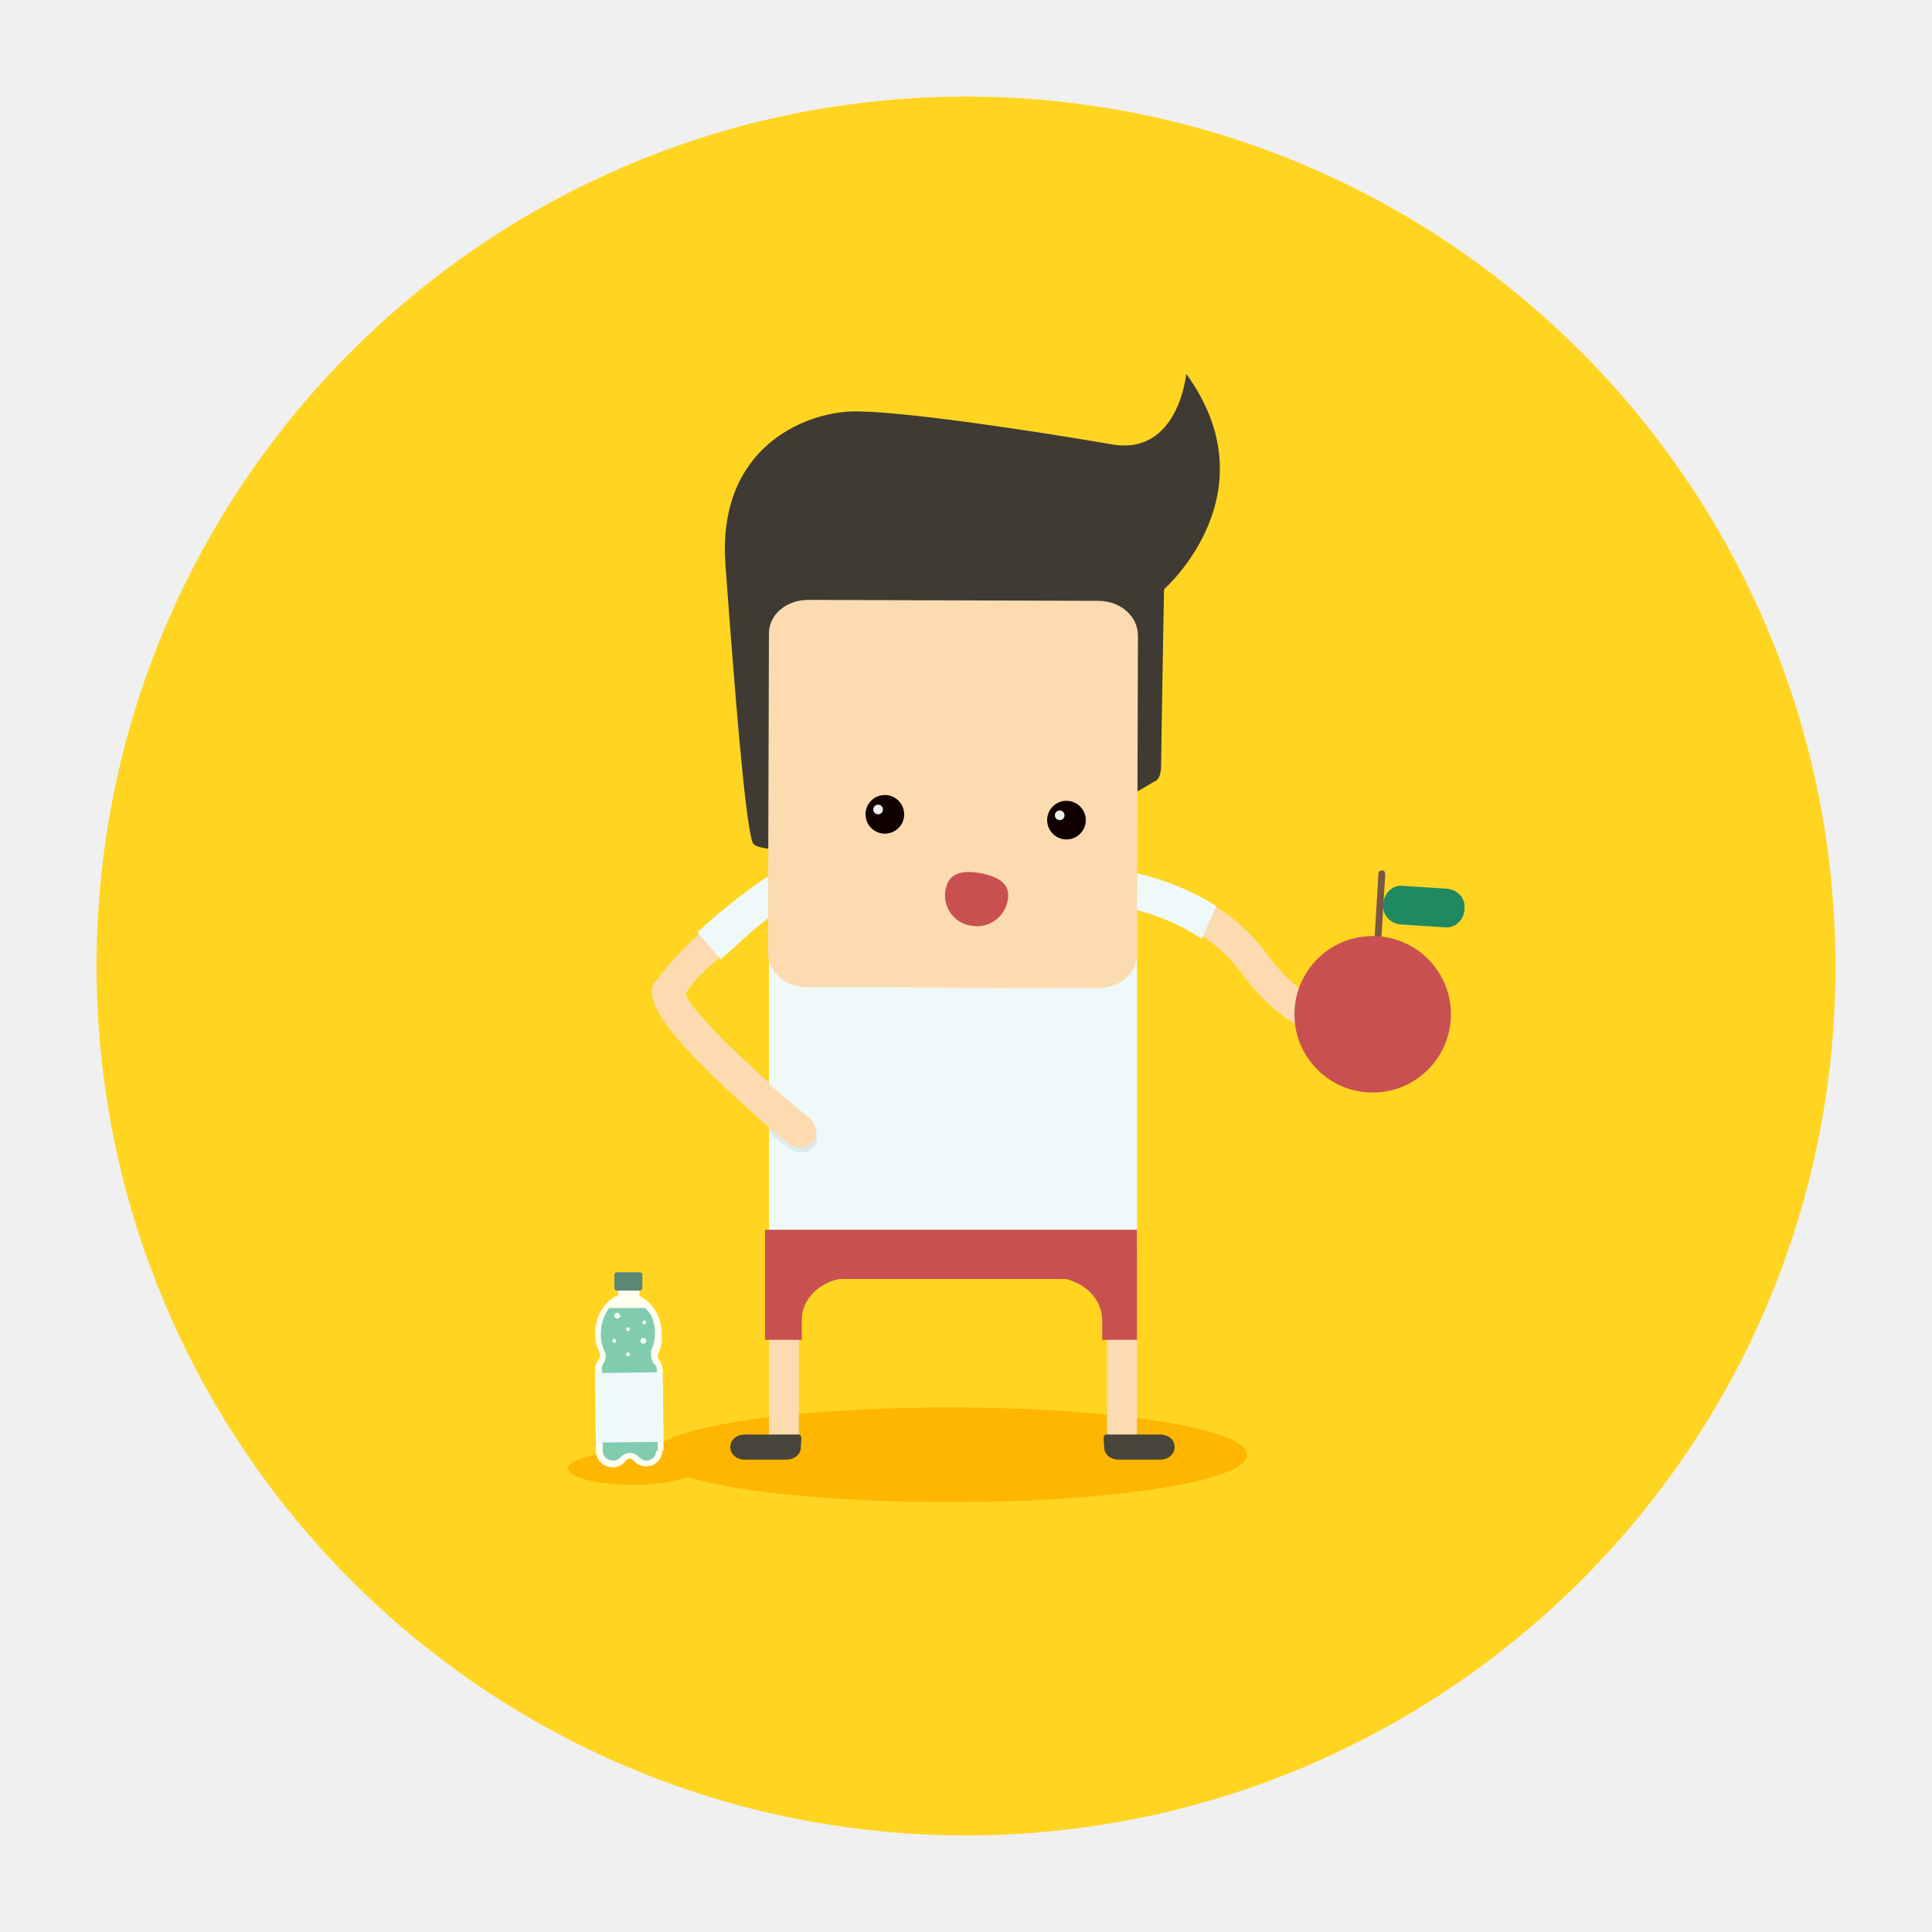
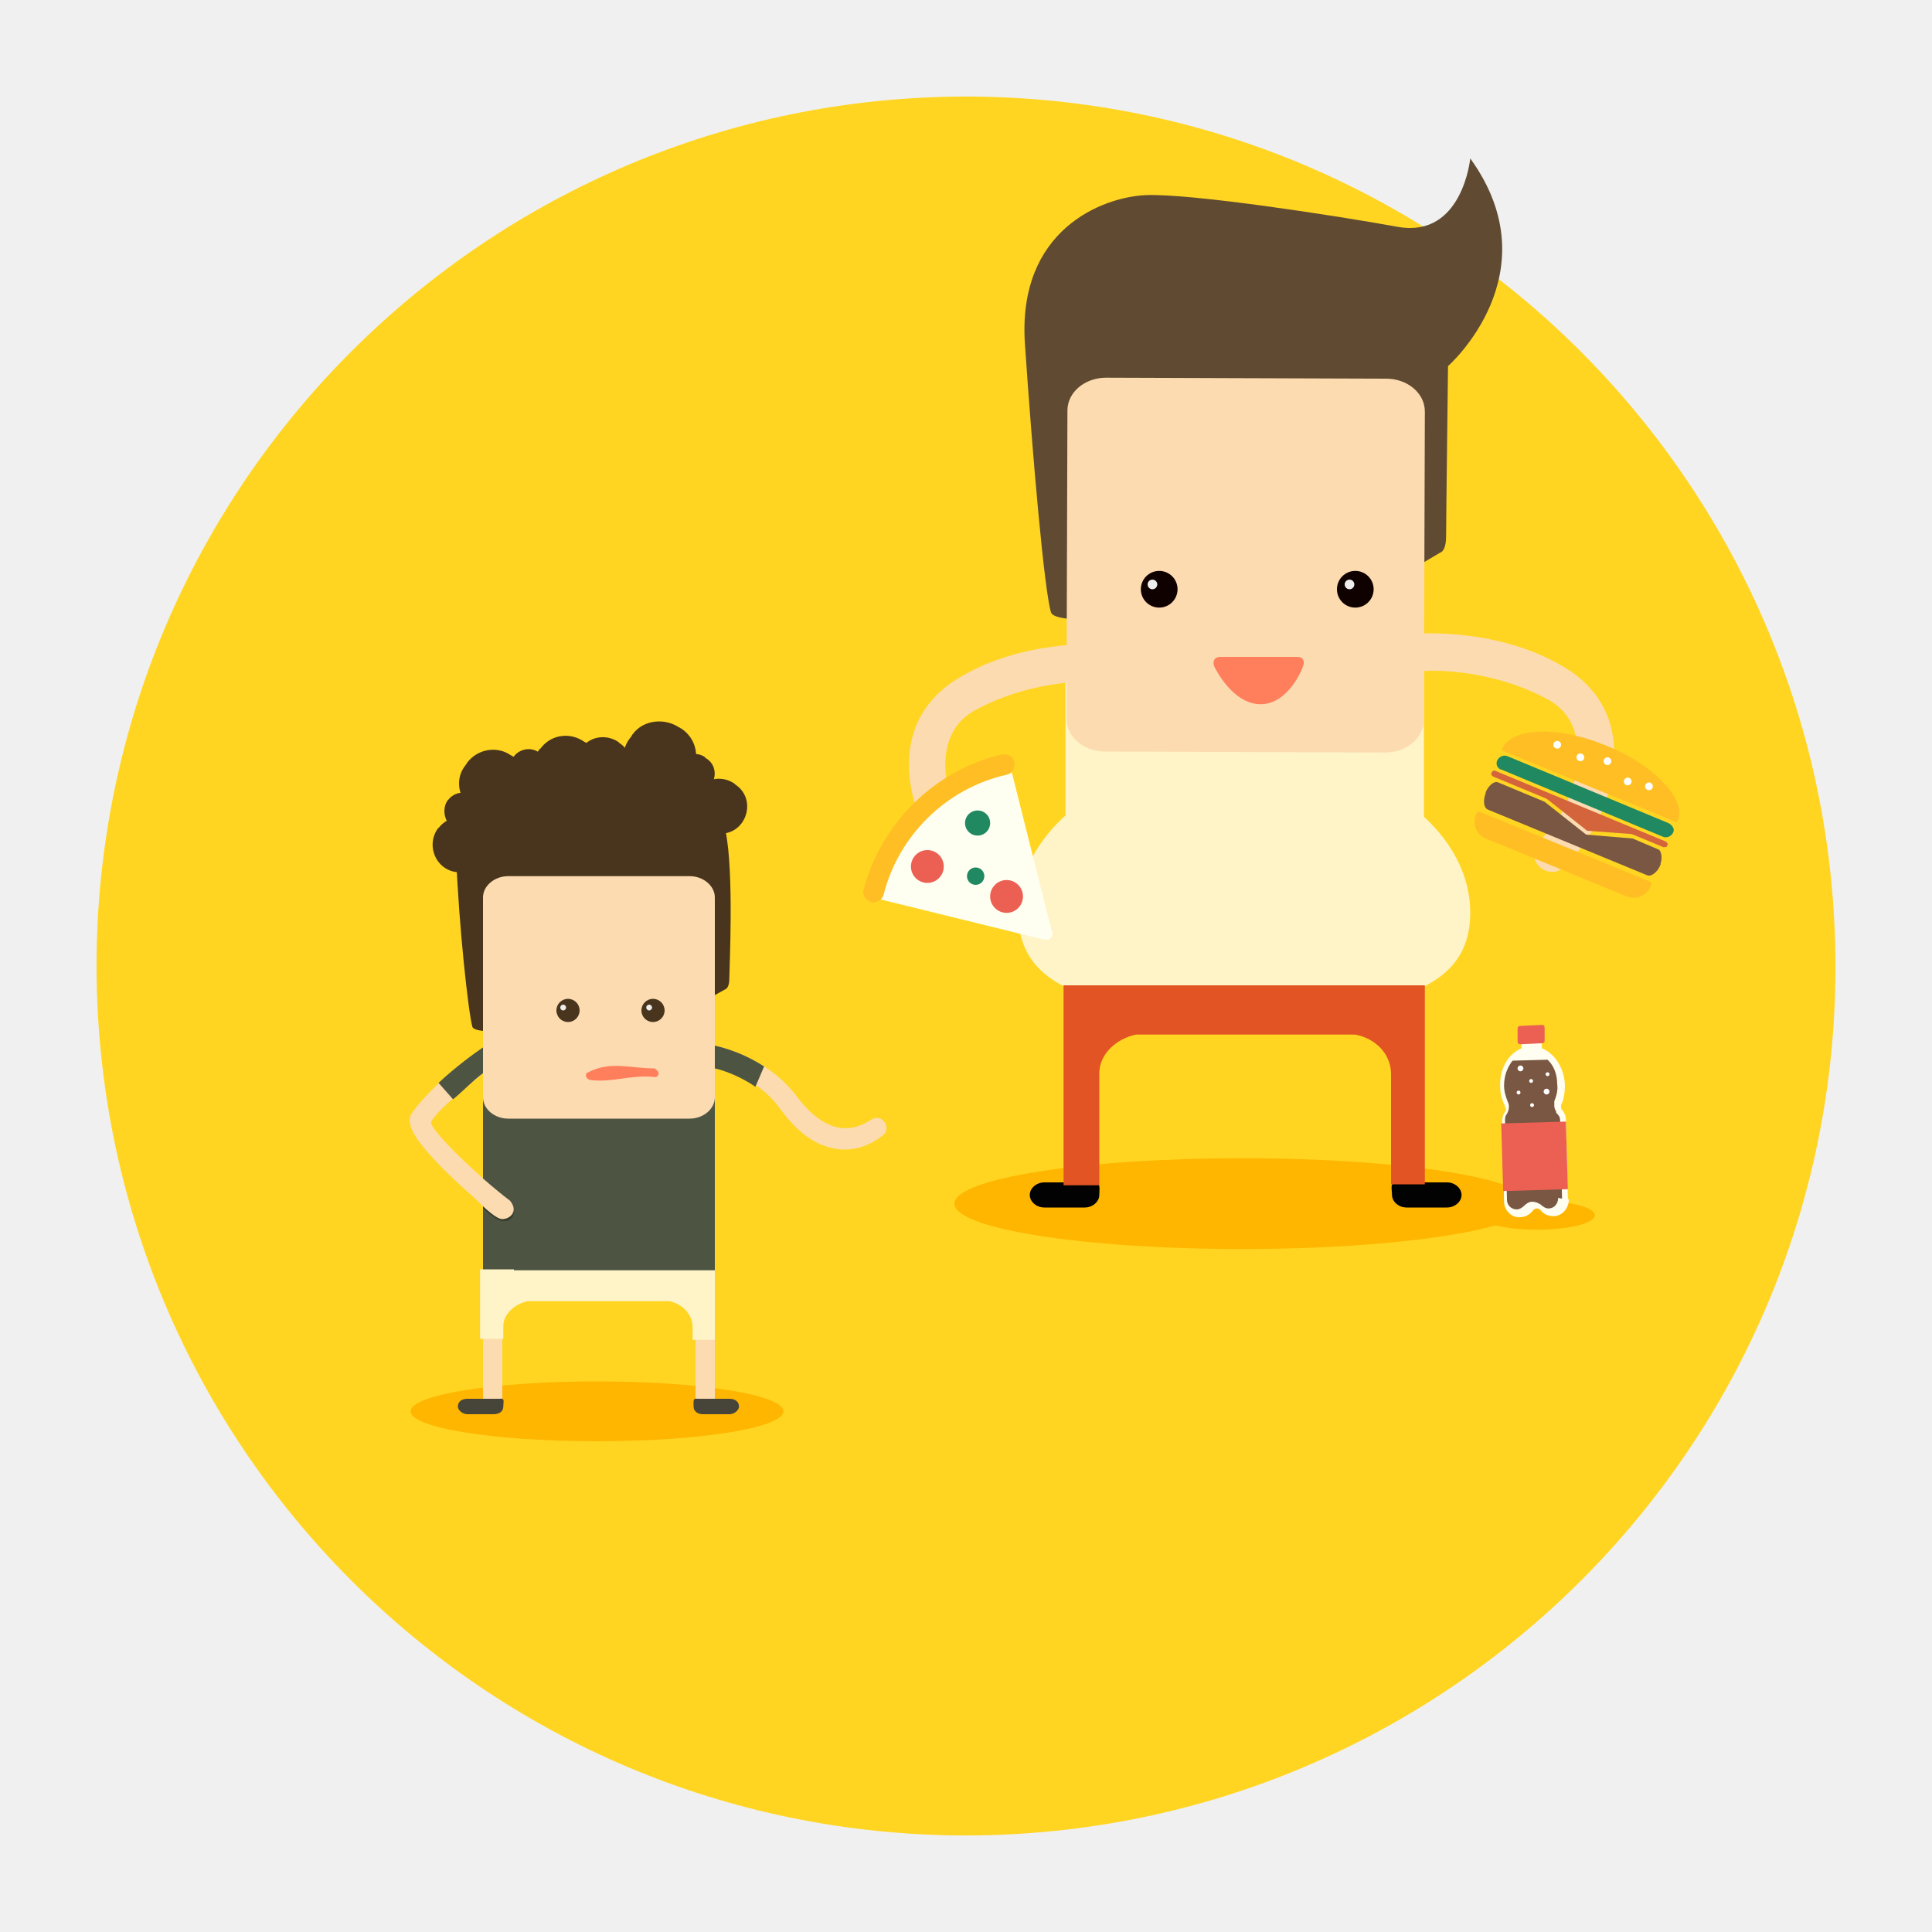
<svg xmlns="http://www.w3.org/2000/svg" version="1.1" x="0px" y="0px" viewBox="0 0 200 200" enable-background="new 0 0 200 200" xml:space="preserve">
  <g id="Lag_2">
</g>
  <g id="Lag_1">
    <path fill="#FFD522" d="M190,101.2c0.6-49.7-39.1-90.5-88.8-91.2C51.5,9.4,10.7,49.1,10,98.8c-0.6,49.7,39.1,90.5,88.8,91.2   C148.5,190.6,189.4,150.9,190,101.2z" />
    <g>
-       <path fill="#FCDBB1" d="M139.2,107.5c-1,0-2-0.2-2.9-0.5c-2.7-0.9-5.4-3-7.8-6.3c-4.2-5.7-11.6-7-11.7-7c-0.9-0.1-1.5-1-1.4-1.9    c0.1-0.9,1-1.5,1.9-1.4c0.4,0.1,8.8,1.5,13.8,8.3c6,8.2,10.9,5,12.5,4c0.8-0.5,1.8-0.3,2.3,0.5c0.5,0.8,0.3,1.8-0.5,2.3    C143.3,106.8,141.2,107.5,139.2,107.5z" />
-     </g>
-     <g>
-       <path fill="#FCDBB1" d="M82.8,118.8c-0.9,0-2.6-1.6-4.8-3.6c-2.3-2.1-6.8-6.2-8.9-9.1c-1.4-1.9-1.9-3.5-1.2-4.5    c2.3-3.5,9.5-9.5,11.4-10.6c0.8-0.5,1.8-0.2,2.2,0.6c0.5,0.8,0.1,1.7-0.6,2.2c-3,2.5-9.1,7.1-9.9,9.1c0.2,1.5,7.9,8.9,13,12.9    C85.4,117.7,84,118.9,82.8,118.8z" />
-     </g>
-     <path fill="#EFF9F9" d="M125.9,93.8c-4.2-2.7-8.4-3.4-8.6-3.5c-0.6-0.1-1.2,0.3-1.6,0.7H81.3c-0.5-0.5-1.3-0.6-1.9-0.2   c-1,0.6-4.3,3-7.2,5.7l2.4,2.8c1.8-1.5,3.2-3,5-4.3l0,34.9h38.1l0-35.7c1.4,0.4,4.1,1.2,6.7,3L125.9,93.8z" />
-     <g>
-       <ellipse fill="#FFB600" cx="98.3" cy="150.6" rx="30.8" ry="4.9" />
-     </g>
-     <g>
-       <g>
-         <rect x="114.6" y="137" fill="#FCDBB1" width="3.1" height="12.6" />
-       </g>
-     </g>
-     <g>
-       <g>
-         <path fill="#47443A" d="M114.3,149.8c0,0.8,0.7,1.3,1.5,1.3h4.3c0.9,0,1.5-0.6,1.5-1.3l0,0c0-0.8-0.7-1.3-1.5-1.3h-5.3     C114,148.4,114.3,149,114.3,149.8L114.3,149.8z" />
-       </g>
-     </g>
-     <g>
-       <g>
-         <rect x="79.6" y="137" fill="#FCDBB1" width="3.1" height="12.6" />
-       </g>
-     </g>
-     <g>
-       <g>
-         <path fill="#47443A" d="M82.9,149.8c0,0.8-0.7,1.3-1.5,1.3h-4.3c-0.9,0-1.5-0.6-1.5-1.3l0,0c0-0.8,0.7-1.3,1.5-1.3h5.3     C83.2,148.4,82.9,149,82.9,149.8L82.9,149.8z" />
-       </g>
-     </g>
-     <g>
-       <path fill="#C95050" d="M84.6,127.3h28h5.1v5.4v6h-3.6v-2c0-2.1-1.6-3.8-3.8-4.3H86.9c-2.1,0.4-3.9,2.1-3.9,4.2v2.1h-3.8v-6v-5.4    H84.6z" />
-     </g>
-     <g>
-       <g>
-         <path fill="#3F3A34" d="M119.5,80.9c0,0,0.7-0.1,0.7-1.7c0-1.6,0.3-18.2,0.3-18.2s11.3-9.9,2.3-22.3c0,0-0.8,8.5-7.7,7.3     c-6.9-1.2-22.4-3.6-27.1-3.4c-4.7,0.2-13.8,3.7-12.9,15.9c0.9,12.2,2,26.4,2.8,28.7c0.9,2.7,34.8-2.3,34.8-2.3L119.5,80.9z" />
-       </g>
-     </g>
-     <g>
-       <g>
-         <path fill="#FCDBB1" d="M117.7,98.8c0,2-1.8,3.5-4.1,3.5l-30-0.1c-2.3,0-4.1-1.6-4.1-3.6l0.1-33c0-2,1.8-3.5,4.1-3.5l30,0.1     c2.3,0,4.1,1.6,4.1,3.6L117.7,98.8z" />
-       </g>
-     </g>
-     <g>
-       <g>
-         <circle fill="#0F0100" cx="91.6" cy="84.3" r="2" />
-       </g>
-     </g>
-     <g>
-       <g>
-         <circle fill="#EEEEEE" cx="90.9" cy="83.8" r="0.5" />
-       </g>
-     </g>
-     <g>
-       <g>
-         <circle fill="#0F0100" cx="110.4" cy="84.9" r="2" />
-       </g>
-     </g>
-     <g>
-       <g>
-         <circle fill="#EEEEEE" cx="109.7" cy="84.4" r="0.5" />
-       </g>
-     </g>
-     <g>
-       <path fill="#795743" d="M143.4,90.5c0-0.2-0.1-0.4-0.3-0.4l0,0c-0.2,0-0.4,0.1-0.4,0.3l-0.5,8.3c0,0.2,0.1,0.4,0.3,0.4l0,0    c0.2,0,0.4-0.1,0.4-0.3L143.4,90.5z" />
-       <path fill="#208961" d="M151.6,94.2c-0.1,1.1-1,1.9-2,1.8l-4.6-0.3c-1.1-0.1-1.9-1-1.8-2l0-0.2c0.1-1.1,1-1.9,2-1.8l4.6,0.3    c1.1,0.1,1.9,1,1.8,2L151.6,94.2z" />
-       <circle fill="#C95050" cx="142.1" cy="105" r="8.1" />
-     </g>
-     <path fill="#C95050" d="M97.9,92c0.4-1.8,1.9-1.9,3.7-1.6c1.8,0.4,3.1,1.1,2.7,2.9c-0.4,1.8-2.1,2.9-3.9,2.5   C98.7,95.5,97.5,93.8,97.9,92z" />
-     <g>
-       <g>
-         <ellipse fill="#FFB600" cx="65.5" cy="152" rx="6.7" ry="1.7" />
-       </g>
-       <g>
-         <g>
-           <path fill="#FFFEF1" d="M68.7,150.2l-0.1-8.4c0-0.4-0.2-0.8-0.4-1.1c-0.1-0.1-0.1-0.2-0.1-0.3c0-0.1,0-0.1,0-0.2      c0.3-0.6,0.5-1.3,0.4-2.1c0-2.3-1.6-4.2-3.5-4.2c-1.9,0-3.4,1.9-3.4,4.2c0,0.7,0.2,1.4,0.5,2c0,0.1,0,0.2,0,0.2      c0,0.1,0,0.3-0.1,0.4c-0.2,0.3-0.4,0.6-0.4,1l0.1,8.5l0,0c0,0,0,0,0,0c0,1,0.8,1.7,1.8,1.7c0.5,0,1-0.3,1.3-0.7      c0.1-0.1,0.2-0.2,0.4-0.2c0.2,0,0.3,0.1,0.4,0.2c0.3,0.4,0.8,0.6,1.3,0.6c1,0,1.7-0.8,1.7-1.8C68.7,150.3,68.7,150.2,68.7,150.2      z" />
-           <rect x="64" y="132.8" transform="matrix(0.9999 -1.196582e-02 1.196582e-02 0.9999 -1.5954 0.7885)" fill="#FFFEF1" width="2.2" height="1.8" />
-         </g>
-         <path fill="#5B8774" d="M66.5,133.3c0,0.2-0.1,0.3-0.3,0.3l-2.3,0c-0.2,0-0.3-0.1-0.3-0.3l0-1.3c0-0.2,0.1-0.3,0.3-0.3l2.3,0     c0.2,0,0.3,0.1,0.3,0.3L66.5,133.3z" />
-         <path fill="#81CCAE" d="M68.1,150.2l-0.1-8.4c0-0.2-0.1-0.5-0.3-0.6l-0.1-0.1l0-0.1c-0.1-0.2-0.2-0.4-0.2-0.6c0-0.1,0-0.3,0-0.4     l0-0.1l0-0.1c0.3-0.6,0.4-1.2,0.4-1.8c0-1-0.3-1.9-0.9-2.5c0,0,0,0-0.1-0.1l-3.7,0c0,0,0,0-0.1,0.1c-0.5,0.7-0.8,1.6-0.8,2.6     c0,0.6,0.1,1.2,0.4,1.8l0,0l0,0c0.1,0.2,0.1,0.3,0.1,0.5c0,0.3-0.1,0.5-0.2,0.7l0,0l0,0c-0.1,0.1-0.2,0.3-0.2,0.6l0.1,8.5     c0,0,0,0,0,0c0,0.6,0.5,1,1.1,1c0.3,0,0.6-0.2,0.8-0.4l0,0l0,0c0.2-0.2,0.5-0.4,0.9-0.4c0.3,0,0.6,0.1,0.9,0.4l0,0l0,0     c0.2,0.2,0.5,0.4,0.8,0.4c0.6,0,1.1-0.5,1-1.1C68.1,150.3,68.1,150.3,68.1,150.2C68.1,150.2,68.1,150.2,68.1,150.2z" />
-         <rect x="61.7" y="142.1" transform="matrix(0.9999 -1.196582e-02 1.196582e-02 0.9999 -1.7382 0.7905)" fill="#EFF9F9" width="6.9" height="7.2" />
-         <g>
-           <circle fill="#FFFFFF" cx="63.9" cy="136.2" r="0.3" />
-           <circle fill="#FFFFFF" cx="65" cy="137.6" r="0.2" />
-           <circle fill="#FFFFFF" cx="66.7" cy="136.9" r="0.2" />
-           <circle fill="#FFFFFF" cx="63.6" cy="138.8" r="0.2" />
-           <circle fill="#FFFFFF" cx="65" cy="140.2" r="0.2" />
-           <circle fill="#FFFFFF" cx="66.6" cy="138.8" r="0.3" />
-         </g>
-       </g>
-     </g>
-     <path fill="#DCEAEA" d="M84,116.4c-1.4-1-2.9-2.3-4.4-3.7v4.5c1.4,1.3,2.5,2.1,3.2,2.1C84,119.4,85.4,118.2,84,116.4z" />
-     <g>
-       <path fill="#FCDBB1" d="M70.9,102.9c0.2,1.5,7.9,8.9,13,12.9c1.4,1.8,0.1,3-1.2,3c-0.9,0-2.6-1.6-4.8-3.6    c-2.3-2.1-6.8-6.2-8.9-9.1c-1.4-1.9-1.9-3.5-1.2-4.5" />
+       <g>
+         <path fill="#FCDBB1" d="M87.4,119c-0.6,0-1.2-0.1-1.8-0.3c-1.7-0.5-3.4-1.9-4.9-4c-2.6-3.6-7.3-4.4-7.3-4.4     c-0.6-0.1-0.9-0.6-0.9-1.2c0.1-0.6,0.6-0.9,1.2-0.9c0.2,0,5.5,1,8.7,5.2c3.8,5.1,6.8,3.1,7.8,2.5c0.5-0.3,1.1-0.2,1.4,0.3     c0.3,0.5,0.2,1.1-0.3,1.4C90,118.6,88.7,119,87.4,119z" />
+       </g>
+       <g>
+         <path fill="#FCDBB1" d="M52,126.1c-0.6,0-1.7-1-3-2.3c-1.5-1.3-4.3-3.9-5.6-5.7c-0.9-1.2-1.2-2.2-0.8-2.8c1.4-2.2,5.9-6,7.2-6.6     c0.5-0.3,1.1-0.1,1.4,0.4c0.3,0.5,0.1,1-0.4,1.4c-1.9,1.5-5.7,4.5-6.2,5.7c0.1,1,4.9,5.6,8.2,8.1C53.7,125.4,52.8,126.2,52,126.1     z" />
+       </g>
+       <path fill="#4D5442" d="M79.1,110.4c-2.6-1.7-5.2-2.2-5.4-2.2c-0.4-0.1-0.8,0.2-1,0.4H51.1c-0.3-0.3-0.8-0.4-1.2-0.1    c-0.6,0.4-2.7,1.9-4.5,3.6l1.5,1.7c1.1-0.9,2-1.9,3.1-2.7l0,21.9H74l0-22.4c0.9,0.2,2.6,0.8,4.2,1.9L79.1,110.4z" />
+       <g>
+         <ellipse fill="#FFB600" cx="61.8" cy="146.1" rx="19.3" ry="3.1" />
+       </g>
+       <g>
+         <g>
+           <rect x="72" y="137.5" fill="#FCDBB1" width="2" height="7.9" />
+         </g>
+       </g>
+       <g>
+         <g>
+           <path fill="#47443A" d="M71.8,145.6c0,0.5,0.4,0.8,1,0.8h2.7c0.5,0,1-0.4,1-0.8l0,0c0-0.5-0.4-0.8-1-0.8h-3.3      C71.7,144.7,71.8,145.1,71.8,145.6L71.8,145.6z" />
+         </g>
+       </g>
+       <g>
+         <g>
+           <rect x="50" y="137.5" fill="#FCDBB1" width="2" height="7.9" />
+         </g>
+       </g>
+       <g>
+         <g>
+           <path fill="#47443A" d="M52.1,145.6c0,0.5-0.4,0.8-1,0.8h-2.7c-0.5,0-1-0.4-1-0.8l0,0c0-0.5,0.4-0.8,1-0.8h3.3      C52.3,144.7,52.1,145.1,52.1,145.6L52.1,145.6z" />
+         </g>
+       </g>
+       <g>
+         <path fill="#FFF4C7" d="M53.2,131.5h17.6H74v3.4v3.8h-2.3v-1.3c0-1.3-1-2.4-2.4-2.7H54.6c-1.3,0.3-2.5,1.3-2.5,2.6v1.3h-2.4v-3.8     v-3.4H53.2z" />
+       </g>
+       <g>
+         <g>
+           <path fill="#49351D" d="M75.1,102.4c0,0,0.4-0.1,0.4-1.1c0-1,0.5-11.1-0.4-15.3c-0.5-2.4-1.5-6.4-6.4-6.9      c-4.4-0.4-10.4-0.4-13.4-0.2c-2.9,0.1-8.4,3.4-8.1,9.4c0.3,7.7,1.3,16.6,1.7,18c0.6,1.7,21.9-1.5,21.9-1.5L75.1,102.4z" />
+         </g>
+       </g>
+       <g>
+         <g>
+           <path fill="#FCDBB1" d="M74,113.6c0,1.2-1.2,2.2-2.6,2.2l-18.8,0c-1.4,0-2.6-1-2.6-2.2l0-20.7c0-1.2,1.2-2.2,2.6-2.2l18.8,0      c1.4,0,2.6,1,2.6,2.2L74,113.6z" />
+         </g>
+       </g>
+       <g>
+         <g>
+           <circle fill="#49351D" cx="58.8" cy="104.6" r="1.2" />
+         </g>
+       </g>
+       <g>
+         <g>
+           <circle fill="#EEEEEE" cx="58.3" cy="104.3" r="0.3" />
+         </g>
+       </g>
+       <g>
+         <g>
+           <circle fill="#49351D" cx="67.6" cy="104.6" r="1.2" />
+         </g>
+       </g>
+       <g>
+         <g>
+           <circle fill="#EEEEEE" cx="67.2" cy="104.3" r="0.3" />
+         </g>
+       </g>
+       <path fill="#373D2D" d="M52.8,124.6c-0.9-0.7-1.8-1.5-2.8-2.3v2.8c0.9,0.8,1.6,1.3,2,1.3C52.8,126.5,53.7,125.8,52.8,124.6z" />
+       <g>
+         <path fill="#FCDBB1" d="M44.6,116.2c0.1,1,4.9,5.6,8.2,8.1c0.9,1.1,0,1.9-0.8,1.9c-0.6,0-1.7-1-3-2.3c-1.5-1.3-4.3-3.9-5.6-5.7     c-0.9-1.2-1.2-2.2-0.8-2.8" />
+       </g>
+       <path fill="#FF7F5C" d="M60.9,111C60.9,111,60.9,111,60.9,111c2.3-1.2,4.4-0.4,6.8-0.4c0.1,0,0.2,0.1,0.3,0.2    c0.3,0.2,0.2,0.7-0.2,0.7c-2.3-0.3-4.4,0.6-6.7,0.3C60.6,111.7,60.5,111.1,60.9,111z" />
+     </g>
+     <g>
+       <g>
+         <path fill="#FFF4C7" d="M152.2,94.5c0,9.1-10.5,10.1-23.4,10.1c-12.9,0-23.4-1-23.4-10.1c0-9.1,10.5-16.5,23.4-16.5     C141.8,78.1,152.2,85.5,152.2,94.5z" />
+       </g>
+       <g>
+         <rect x="110.3" y="66.9" fill="#FFF4C7" width="37.1" height="37.5" />
+       </g>
+       <g>
+         <ellipse fill="#FFB600" cx="128.6" cy="124.6" rx="29.8" ry="4.7" />
+       </g>
+       <g>
+         <g>
+           <rect x="144.4" y="111.4" fill="#FCDBB1" width="3" height="12.1" />
+         </g>
+       </g>
+       <g>
+         <g>
+           <path fill="#020202" d="M144.1,123.7c0,0.7,0.7,1.3,1.5,1.3h4.2c0.8,0,1.5-0.6,1.5-1.3l0,0c0-0.7-0.7-1.3-1.5-1.3h-5.1      C143.8,122.4,144.1,123,144.1,123.7L144.1,123.7z" />
+         </g>
+       </g>
+       <g>
+         <g>
+           <rect x="110.3" y="111.4" fill="#FCDBB1" width="3.3" height="12.1" />
+         </g>
+       </g>
+       <g>
+         <g>
+           <path fill="#020202" d="M113.8,123.7c0,0.7-0.7,1.3-1.5,1.3h-4.2c-0.8,0-1.5-0.6-1.5-1.3l0,0c0-0.7,0.7-1.3,1.5-1.3h5.1      C114,122.4,113.8,123,113.8,123.7L113.8,123.7z" />
+         </g>
+       </g>
+       <g>
+         <path fill="#E25423" d="M115.4,102h27.1h5v5.3v15.3H144v-11.4c0-2.1-1.6-3.7-3.7-4.1h-22.7c-2,0.4-3.8,2-3.8,4v11.6h-3.7v-15.3     V102H115.4z" />
+       </g>
+       <g>
+         <g>
+           <path fill="#604B32" d="M149.1,57.2c0,0,0.6-0.1,0.6-1.7c0-1.6,0.2-17.6,0.2-17.6s10.9-9.6,2.3-21.5c0,0-0.8,8.2-7.4,7.1      c-6.6-1.2-21.6-3.5-26.2-3.3c-4.5,0.2-13.3,3.6-12.5,15.4c0.8,11.8,2,25.5,2.7,27.8c0.9,2.6,33.7-2.3,33.7-2.3L149.1,57.2z" />
+         </g>
+       </g>
+       <g>
+         <path fill="#FCDBB1" d="M146.8,69.4c-1,0-1.8-0.7-1.9-1.7c-0.1-1,0.6-2,1.7-2.1l0,0c0.1,0,8.8-0.7,15.7,3.7     c8.4,5.4,4.2,16.4-0.6,20.6c-0.8,0.7-2.1,0.3-2.6-0.5c-0.6-0.9-0.3-2,0.5-2.6c3.1-2.6,6.2-11.2,0.8-14.3c-6.3-3.5-13-3.1-13.3-3     C146.9,69.4,146.8,69.4,146.8,69.4z" />
+       </g>
+       <g>
+         <path fill="#FCDBB1" d="M114.4,70.5c1,0,1.8-0.7,1.9-1.7c0.1-1-0.6-2-1.7-2.1l0,0c-0.1,0-8.8-0.7-15.7,3.7     c-8.4,5.4-4.2,16.4,0.6,20.6c0.8,0.7,2.1,0.3,2.6-0.5c0.6-0.9,0.3-2-0.5-2.6c-3.1-2.6-6.2-11.2-0.8-14.3c6.3-3.5,13-3.1,13.3-3     C114.3,70.5,114.4,70.5,114.4,70.5z" />
+       </g>
+       <g>
+         <g>
+           <path fill="#FCDBB1" d="M147.4,74.5c0,1.9-1.8,3.4-4,3.4l-29-0.1c-2.2,0-4-1.5-4-3.4l0.1-31.9c0-1.9,1.8-3.4,4-3.4l29,0.1      c2.2,0,4,1.5,4,3.4L147.4,74.5z" />
+         </g>
+       </g>
+       <g>
+         <g>
+           <circle fill="#0F0100" cx="120" cy="61" r="1.9" />
+         </g>
+       </g>
+       <g>
+         <g>
+           <circle fill="#EEEEEE" cx="119.3" cy="60.5" r="0.5" />
+         </g>
+       </g>
+       <g>
+         <g>
+           <circle fill="#0F0100" cx="140.3" cy="61" r="1.9" />
+         </g>
+       </g>
+       <g>
+         <path fill="#FF7F5C" d="M134.9,68.3c-0.1-0.2-0.3-0.3-0.6-0.3l-8,0c-0.2,0-0.5,0.1-0.6,0.3c-0.1,0.2-0.1,0.4,0,0.7     c0.1,0.2,1.9,3.9,4.8,3.9c2.9,0,4.4-3.8,4.4-4C135,68.7,135,68.5,134.9,68.3z" />
+       </g>
+       <g>
+         <g>
+           <circle fill="#EEEEEE" cx="139.7" cy="60.5" r="0.5" />
+         </g>
+       </g>
+     </g>
+     <g>
+       <path fill="#FFBF24" d="M166.3,77.2c-5-2.1-9.8-1.9-10.8,0.3c0,0-0.1,0.2,0,0.2l18,7.4c0.1,0,0.1-0.1,0.2-0.2    C174.6,82.8,171.3,79.2,166.3,77.2z" />
+       <path fill="#FFBF24" d="M170.9,91.3L153.1,84c-0.1,0-0.2,0.1-0.3,0.3c-0.4,1,0,2.1,1,2.5l14.6,6c1,0.4,2.1-0.1,2.5-1.1    C171,91.5,171,91.4,170.9,91.3z" />
+       <path fill="#208961" d="M172.7,85.2l-16.6-6.9c-0.4-0.2-0.9,0-1.1,0.4c-0.2,0.4,0,0.9,0.5,1l16.6,6.9c0.4,0.2,0.9,0,1.1-0.4    C173.4,85.8,173.1,85.4,172.7,85.2z" />
+       <path fill="#795743" d="M171.6,87.9l-2.6-1.1l-4.8-0.4l-4.3-3.4l-4.8-2c-0.4-0.2-1,0.3-1.3,1l0,0.1c-0.3,0.8-0.2,1.5,0.2,1.7    l16.5,6.8c0.4,0.2,1.1-0.3,1.4-1.1l0-0.1C172.1,88.8,172,88,171.6,87.9z" />
+       <g>
+         <g>
+           <circle fill="#FFFFFF" cx="161.2" cy="77.1" r="0.4" />
+         </g>
+         <g>
+           <circle fill="#FFFFFF" cx="163.6" cy="78.4" r="0.4" />
+         </g>
+         <g>
+           <circle fill="#FFFFFF" cx="166.4" cy="78.8" r="0.4" />
+         </g>
+         <g>
+           <circle fill="#FFFFFF" cx="168.5" cy="80.9" r="0.4" />
+         </g>
+         <g>
+           <circle fill="#FFFFFF" cx="170.7" cy="81.4" r="0.4" />
+         </g>
+       </g>
+       <g>
+         <g>
+           <polygon fill="#D3643B" points="159.5,82.2 164.3,86 169.7,86.4     " />
+           <path fill="#D3643B" d="M172.6,87.5c0.1-0.1,0-0.3-0.2-0.4l-17.6-7.3c-0.1-0.1-0.3,0-0.4,0.2l0,0c-0.1,0.1,0,0.3,0.2,0.4      l17.6,7.3C172.4,87.7,172.6,87.7,172.6,87.5L172.6,87.5z" />
+         </g>
+       </g>
+     </g>
+     <g>
+       <path fill="#FFFFF1" d="M108.9,96.5L104.5,79c-0.1-0.3-0.4-0.5-0.7-0.4c-6,1.4-9.5,5-11.3,7.8c-2,3-2.6,5.7-2.6,5.8    c-0.1,0.3,0.1,0.6,0.4,0.7l17.9,4.4c0,0,0.1,0,0.1,0c0,0,0,0,0,0c0.3,0,0.6-0.2,0.6-0.5C109,96.6,109,96.6,108.9,96.5z" />
+       <g>
+         <path fill="#FFBF24" d="M90.5,93.4c-0.1,0-0.2,0-0.3,0c-0.6-0.2-1-0.8-0.8-1.3c1.8-6.9,7.4-12.4,14.3-14c0.6-0.1,1.2,0.2,1.3,0.8     c0.1,0.6-0.2,1.2-0.8,1.3c-6.2,1.4-11.1,6.2-12.7,12.3C91.4,93,91,93.4,90.5,93.4z" />
+       </g>
+       <g>
+         <circle fill="#EC6053" cx="96" cy="89.7" r="1.7" />
+       </g>
+       <g>
+         <circle fill="#208961" cx="101.2" cy="85.2" r="1.3" />
+       </g>
+       <g>
+         <circle fill="#EC6053" cx="104.2" cy="92.8" r="1.7" />
+       </g>
+       <g>
+         <circle fill="#208961" cx="101" cy="90.7" r="0.9" />
+       </g>
+     </g>
+     <g>
+       <g>
+         <ellipse fill="#FFB600" cx="159.1" cy="125.8" rx="6" ry="1.5" />
+       </g>
+       <g>
+         <g>
+           <path fill="#FFFEF1" d="M162.3,124l-0.2-8.1c0-0.4-0.2-0.8-0.4-1c-0.1-0.1-0.1-0.2-0.1-0.3c0-0.1,0-0.1,0-0.2      c0.3-0.6,0.4-1.3,0.4-2.1c-0.1-2.2-1.6-4-3.5-4c-1.9,0.1-3.3,1.9-3.2,4.2c0,0.7,0.2,1.4,0.5,2c0,0.1,0,0.2,0.1,0.2      c0,0.1,0,0.3-0.1,0.4c-0.2,0.3-0.3,0.6-0.3,1l0.2,8.3l0,0c0,0,0,0,0,0c0,0.9,0.8,1.7,1.7,1.6c0.5,0,1-0.3,1.3-0.7      c0.1-0.1,0.2-0.2,0.4-0.2c0.2,0,0.3,0.1,0.4,0.2c0.3,0.4,0.8,0.6,1.3,0.6c0.9,0,1.6-0.8,1.6-1.7      C162.3,124.1,162.3,124,162.3,124z" />
+           <rect x="157.5" y="107.3" transform="matrix(0.9996 -2.906750e-02 2.906750e-02 0.9996 -3.0761 4.6541)" fill="#FFFEF1" width="2.1" height="1.8" />
+         </g>
+         <path fill="#EC6053" d="M159.9,107.7c0,0.2-0.1,0.3-0.3,0.3l-2.2,0.1c-0.2,0-0.3-0.1-0.3-0.3l0-1.3c0-0.2,0.1-0.3,0.3-0.3     l2.2-0.1c0.2,0,0.3,0.1,0.3,0.3L159.9,107.7z" />
+         <path fill="#795743" d="M161.7,124l-0.2-8.1c0-0.2-0.1-0.4-0.3-0.6l-0.1-0.1l0-0.1c-0.1-0.2-0.2-0.4-0.2-0.6c0-0.1,0-0.2,0-0.4     l0-0.1l0,0c0.2-0.5,0.4-1.1,0.3-1.8c0-0.9-0.3-1.8-0.9-2.4c0,0,0,0-0.1-0.1l-3.6,0.1c0,0,0,0-0.1,0.1c-0.5,0.7-0.8,1.5-0.8,2.5     c0,0.6,0.2,1.2,0.4,1.7l0,0l0,0c0.1,0.2,0.1,0.3,0.1,0.5c0,0.3-0.1,0.5-0.2,0.7l0,0l0,0c-0.1,0.1-0.2,0.3-0.2,0.6l0.2,8.3     c0,0,0,0,0,0c0,0.6,0.5,1,1,1c0.3,0,0.6-0.2,0.8-0.4l0,0l0,0c0.2-0.2,0.5-0.4,0.8-0.4c0.3,0,0.6,0.1,0.9,0.3l0,0l0,0     c0.2,0.2,0.5,0.4,0.8,0.4c0.6,0,1-0.5,1-1.1C161.7,124.1,161.7,124.1,161.7,124C161.7,124.1,161.7,124.1,161.7,124z" />
+         <rect x="155.5" y="116.2" transform="matrix(0.9996 -2.906750e-02 2.906750e-02 0.9996 -3.4119 4.6676)" fill="#EC6053" width="6.7" height="7" />
+         <g>
+           <circle fill="#FFFFFF" cx="157.4" cy="110.6" r="0.3" />
+           <circle fill="#FFFFFF" cx="158.5" cy="111.9" r="0.2" />
+           <circle fill="#FFFFFF" cx="160.2" cy="111.2" r="0.2" />
+           <circle fill="#FFFFFF" cx="157.2" cy="113.1" r="0.2" />
+           <circle fill="#FFFFFF" cx="158.6" cy="114.4" r="0.2" />
+           <circle fill="#FFFFFF" cx="160.1" cy="113" r="0.3" />
+         </g>
+       </g>
+     </g>
+     <g>
+       <g>
+         <path fill="#49351D" d="M51,84.5l0.3,0c3.3-0.1,4.6-4.3,1.8-6.2c-0.1,0-0.1-0.1-0.2-0.1c-1.4-1-3.4-0.7-4.5,0.7     c-0.1,0.1-0.1,0.2-0.2,0.3C46.5,81.3,48.2,84.5,51,84.5z" />
+       </g>
+     </g>
+     <g>
+       <g>
+         <path fill="#49351D" d="M54.8,81.5l0.1,0c1.9,0,2.6-2.5,1-3.5c0,0-0.1,0-0.1-0.1c-0.8-0.6-2-0.4-2.6,0.4c0,0-0.1,0.1-0.1,0.1     C52.2,79.7,53.2,81.6,54.8,81.5z" />
+       </g>
+     </g>
+     <g>
+       <g>
+         <path fill="#49351D" d="M48,86l0.1,0c1.9,0,2.6-2.5,1-3.5c0,0-0.1,0-0.1-0.1c-0.8-0.6-2-0.4-2.6,0.4c0,0-0.1,0.1-0.1,0.1     C45.5,84.2,46.4,86.1,48,86z" />
+       </g>
+     </g>
+     <g>
+       <g>
+         <path fill="#49351D" d="M58.4,82.9l0.3,0c3.2,0,4.6-4.1,2-6c-0.1,0-0.1-0.1-0.2-0.1c-1.4-1-3.3-0.8-4.4,0.5     c-0.1,0.1-0.1,0.2-0.2,0.2C54.1,79.7,55.6,82.9,58.4,82.9z" />
+       </g>
+     </g>
+     <g>
+       <g>
+         <path fill="#49351D" d="M72,82l0.1,0c1.9,0,2.6-2.5,1-3.5c0,0-0.1,0-0.1-0.1c-0.8-0.6-2-0.4-2.6,0.4c0,0-0.1,0.1-0.1,0.1     C69.5,80.2,70.4,82.1,72,82z" />
+       </g>
+     </g>
+     <g>
+       <g>
+         <path fill="#49351D" d="M74.4,86.3l0.2,0c2.7,0,3.8-3.6,1.5-5.1c0,0-0.1-0.1-0.1-0.1c-1.2-0.8-2.8-0.6-3.7,0.5     c-0.1,0.1-0.1,0.1-0.2,0.2C70.7,83.7,72.1,86.3,74.4,86.3z" />
+       </g>
+     </g>
+     <g>
+       <g>
+         <path fill="#49351D" d="M47.6,90.3l0.2,0c2.7,0,3.8-3.6,1.5-5.1c0,0-0.1-0.1-0.1-0.1c-1.2-0.8-2.8-0.6-3.7,0.5     c-0.1,0.1-0.1,0.1-0.2,0.2C44,87.7,45.3,90.3,47.6,90.3z" />
+       </g>
+     </g>
+     <g>
+       <g>
+         <path fill="#49351D" d="M62.4,82l0.2,0c2.7,0,3.8-3.6,1.5-5.1c0,0-0.1-0.1-0.1-0.1c-1.2-0.8-2.8-0.6-3.7,0.5     c-0.1,0.1-0.1,0.1-0.2,0.2C58.7,79.4,60.1,82,62.4,82z" />
+       </g>
+     </g>
+     <g>
+       <g>
+         <path fill="#49351D" d="M68.2,82l0.3,0c3.5-0.1,4.9-4.7,2-6.6c-0.1,0-0.1-0.1-0.2-0.1c-1.5-1-3.7-0.8-4.8,0.7     c-0.1,0.1-0.1,0.2-0.2,0.3C63.4,78.6,65.2,82.1,68.2,82z" />
+       </g>
    </g>
  </g>
</svg>
